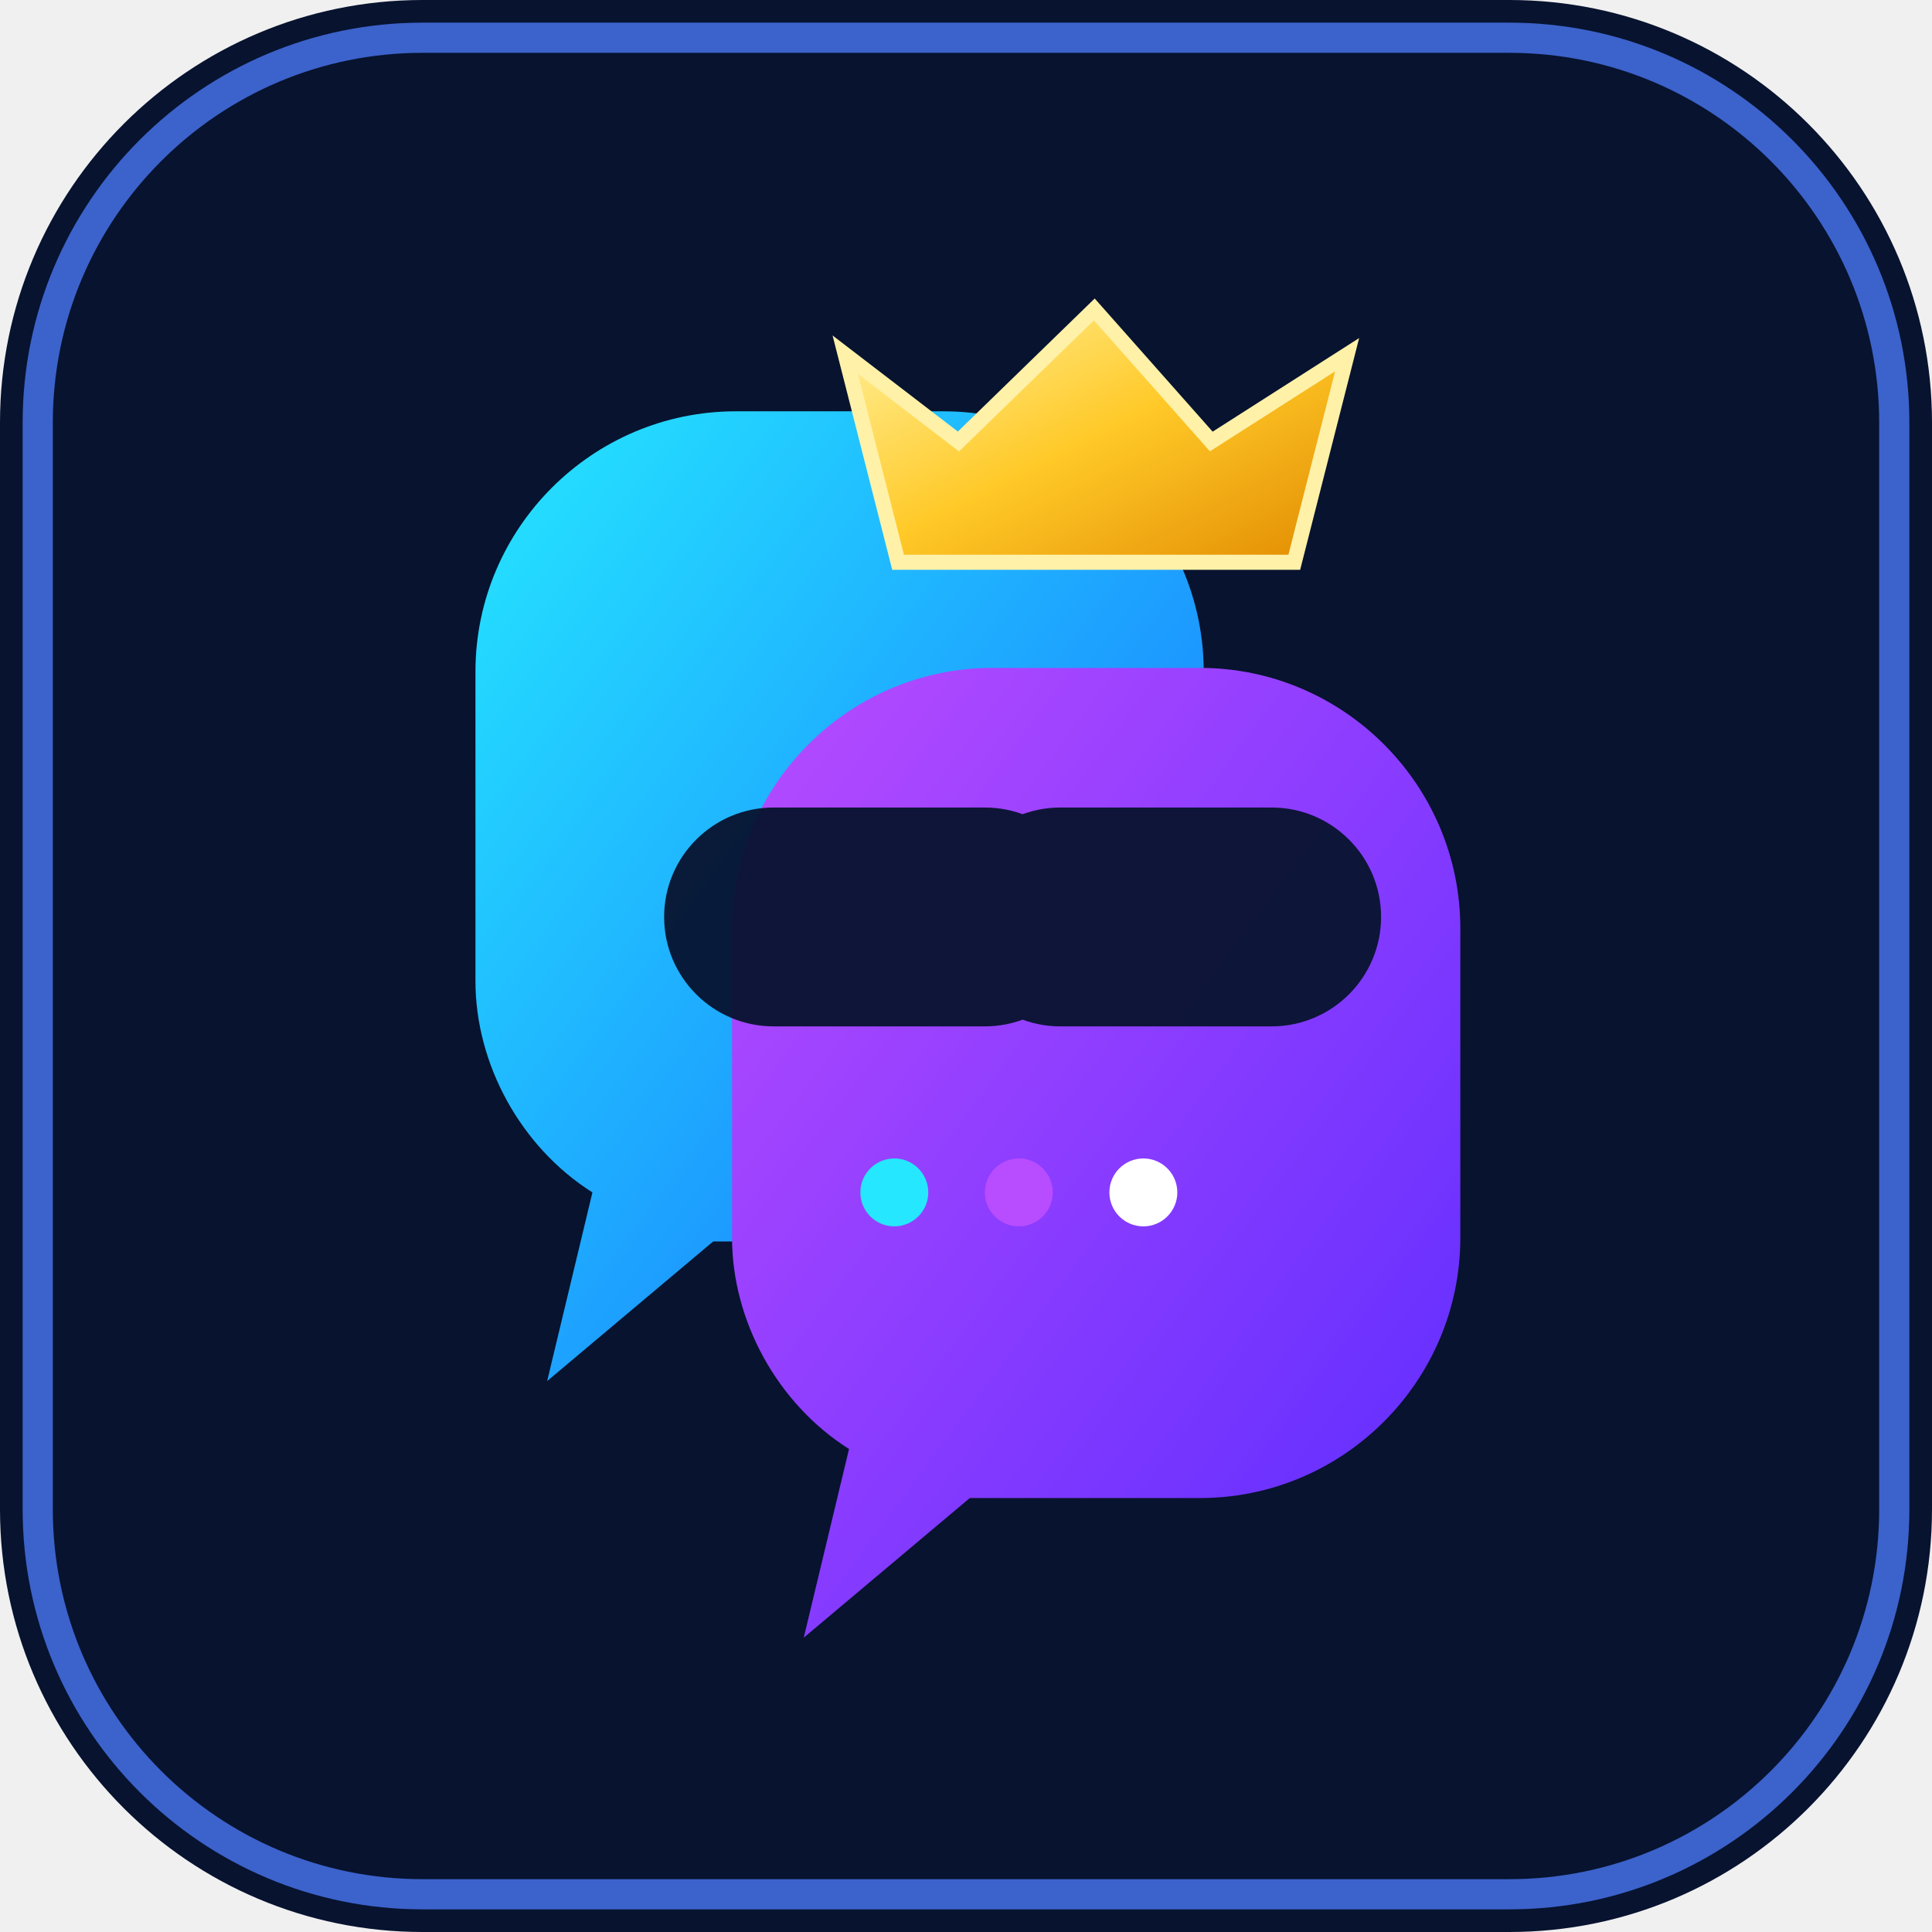
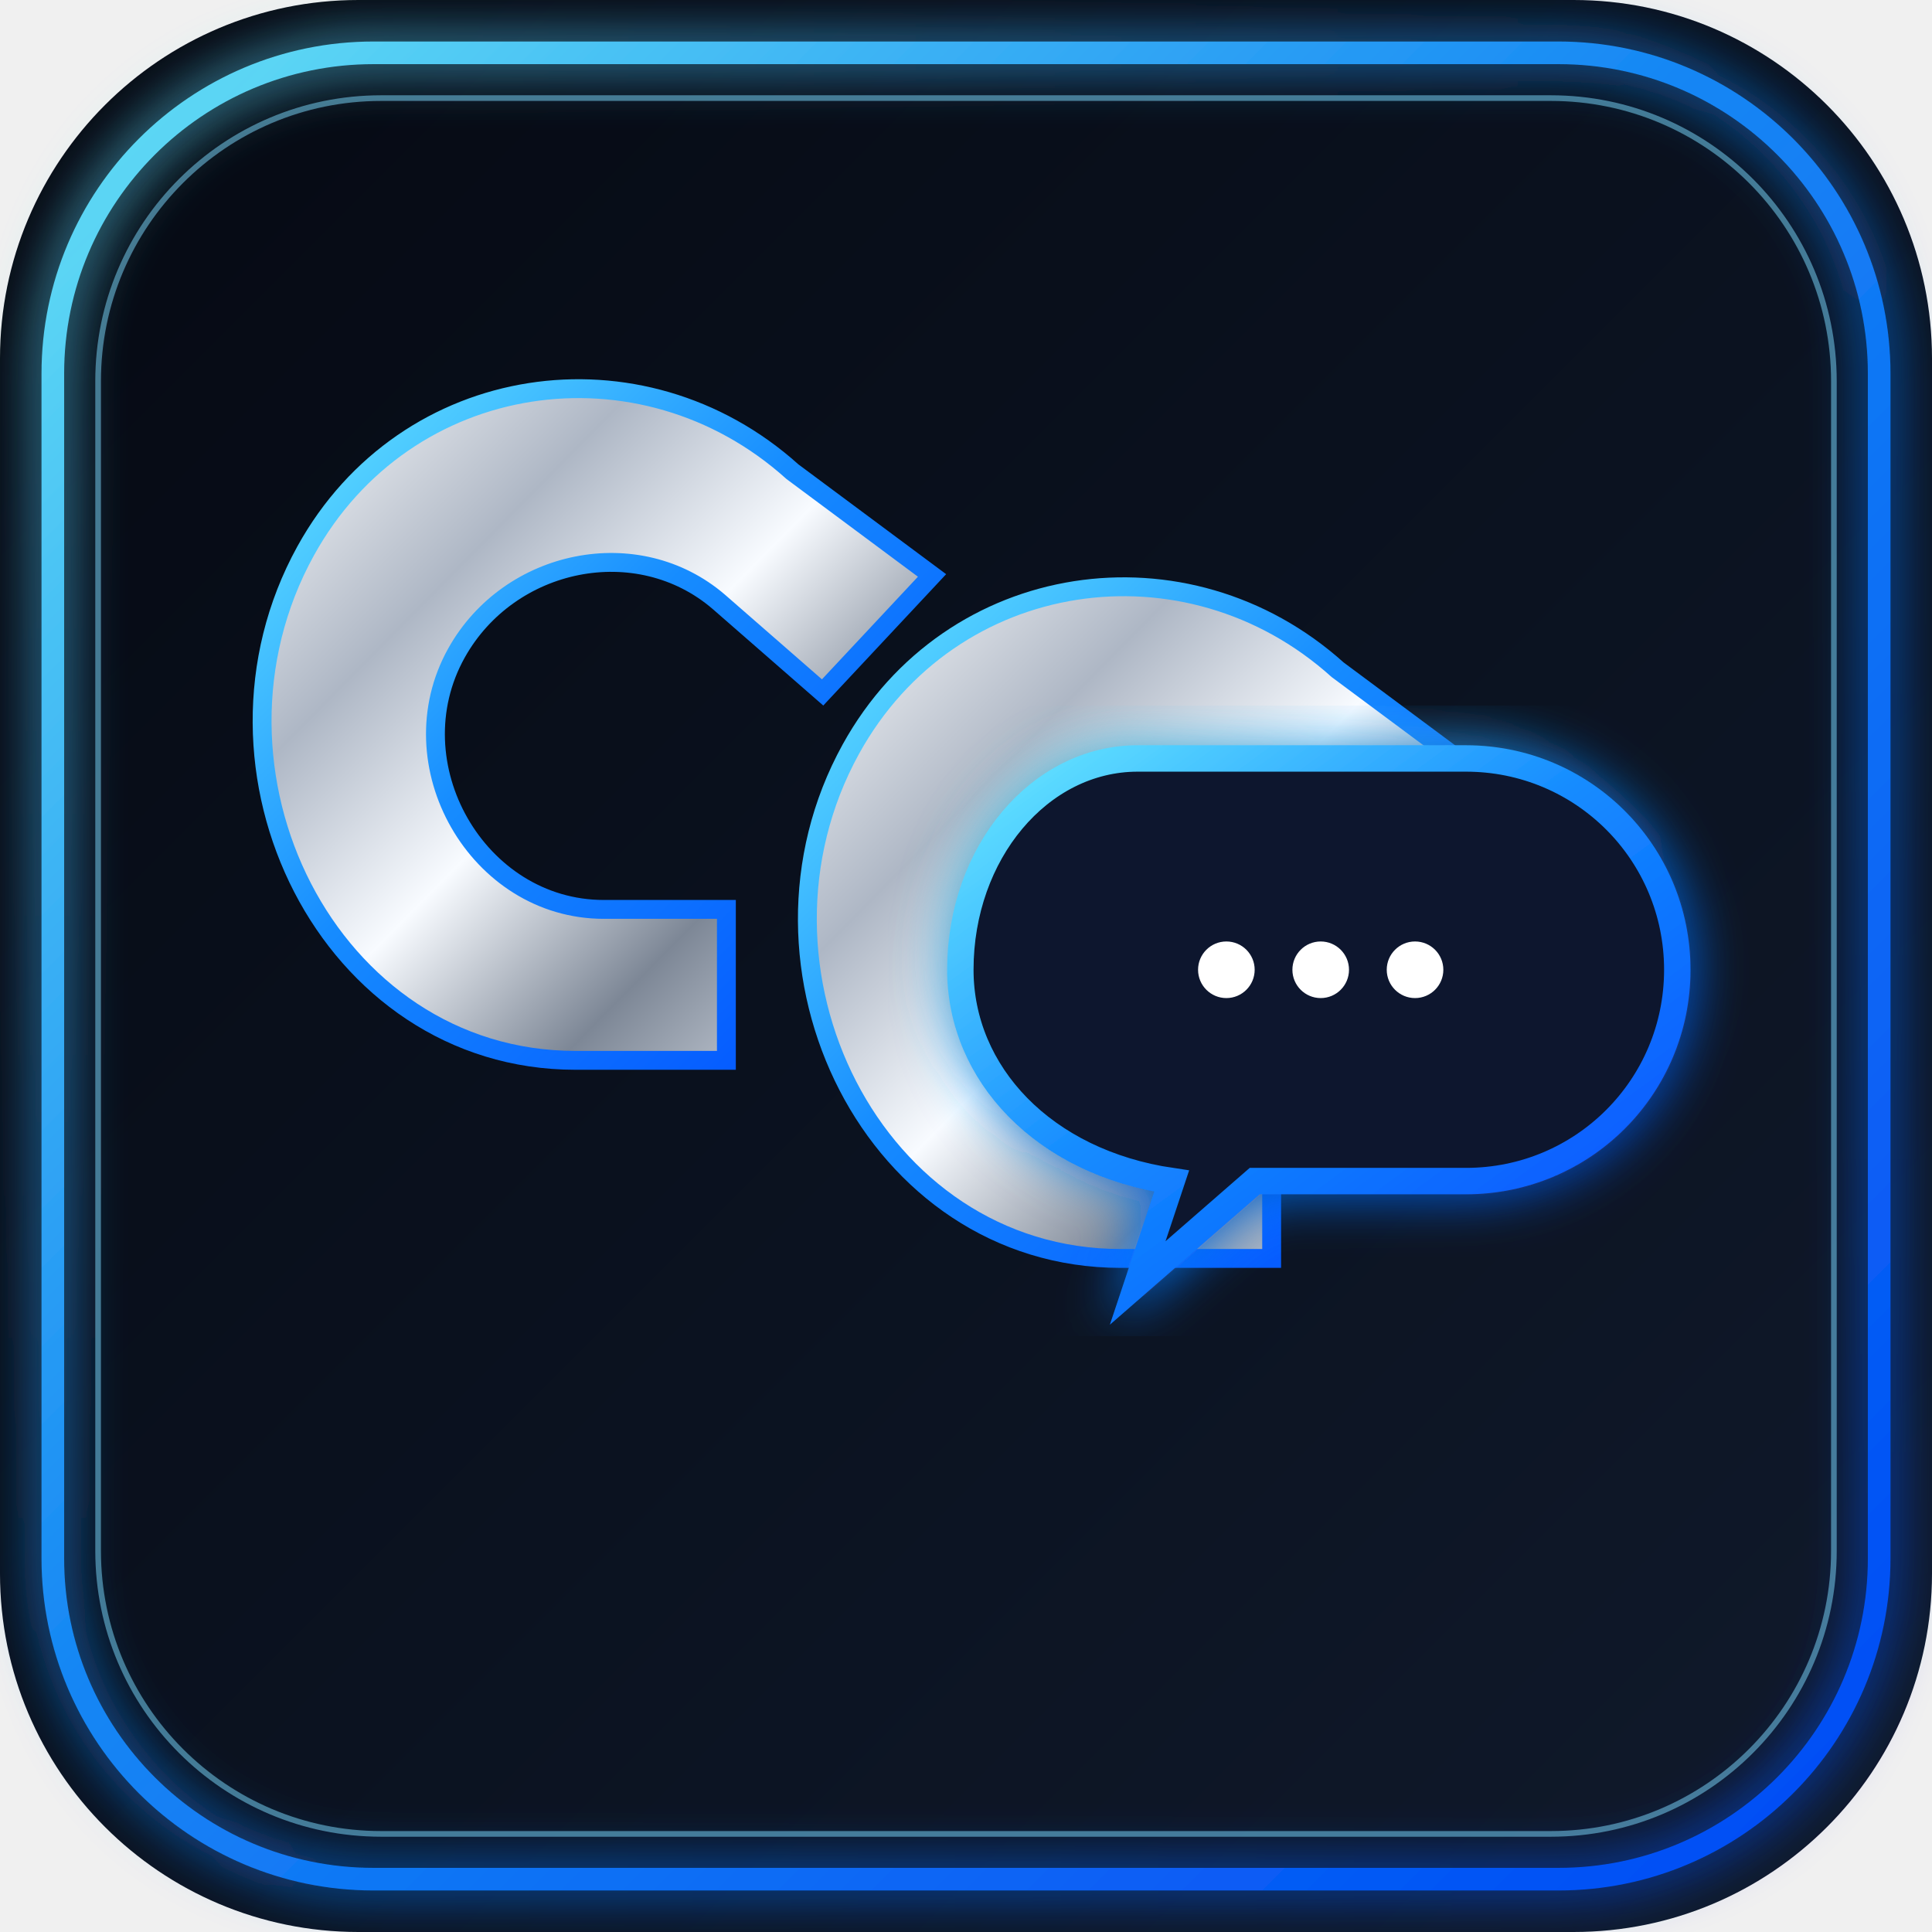
- <svg xmlns="http://www.w3.org/2000/svg" viewBox="0 0 512 512">
+ <svg xmlns="http://www.w3.org/2000/svg" viewBox="0 0 1024 1024">
  <defs>
-     <linearGradient id="cyan" x1="0" y1="0" x2="1" y2="1">
-       <stop offset="0" stop-color="#25E7FF" />
-       <stop offset="1" stop-color="#1769FF" />
+     <linearGradient id="bg" x1="0" y1="0" x2="1" y2="1">
+       <stop stop-color="#050912" />
+       <stop offset="1" stop-color="#101a2c" />
    </linearGradient>
-     <linearGradient id="violet" x1="0" y1="0" x2="1" y2="1">
-       <stop offset="0" stop-color="#B84CFF" />
-       <stop offset="1" stop-color="#5B2CFF" />
+     <linearGradient id="chrome" x1="0" y1="0" x2="1" y2="1">
+       <stop stop-color="#ffffff" />
+       <stop offset=".28" stop-color="#aeb7c5" />
+       <stop offset=".5" stop-color="#f8fbff" />
+       <stop offset=".72" stop-color="#7d8796" />
+       <stop offset="1" stop-color="#eef3fa" />
    </linearGradient>
-     <linearGradient id="gold" x1="0" y1="0" x2="1" y2="1">
-       <stop offset="0" stop-color="#FFF4A3" />
-       <stop offset=".5" stop-color="#FFC928" />
-       <stop offset="1" stop-color="#E18A00" />
+     <linearGradient id="blue" x1="0" y1="0" x2="1" y2="1">
+       <stop stop-color="#69eaff" />
+       <stop offset=".45" stop-color="#168cff" />
+       <stop offset="1" stop-color="#004cff" />
    </linearGradient>
+     <filter id="glow">
+       <feGaussianBlur stdDeviation="14" result="b" />
+       <feMerge>
+         <feMergeNode in="b" />
+         <feMergeNode in="SourceGraphic" />
+       </feMerge>
+     </filter>
  </defs>
-   <rect width="512" height="512" rx="112" fill="#07132F" />
-   <rect x="10" y="10" width="492" height="492" rx="102" fill="none" stroke="#4D7CFF" stroke-width="8" opacity=".75" />
-   <path d="M126 178c0-38 31-69 69-69h55c38 0 69 31 69 69v82c0 38-31 69-69 69h-61l-44 37 12-50c-19-12-31-34-31-56z" fill="url(#cyan)" />
-   <path d="M194 246c0-38 31-69 69-69h55c38 0 69 31 69 69v82c0 38-31 69-69 69h-61l-44 37 12-50c-19-12-31-34-31-56z" fill="url(#violet)" />
-   <path d="M205 214h56c16 0 29 13 29 29s-13 29-29 29h-56c-16 0-29-13-29-29s13-29 29-29zm76 0h56c16 0 29 13 29 29s-13 29-29 29h-56c-16 0-29-13-29-29s13-29 29-29z" fill="#07132F" opacity=".95" />
-   <circle cx="237" cy="316" r="9" fill="#25E7FF" />
-   <circle cx="270" cy="316" r="9" fill="#B84CFF" />
-   <circle cx="303" cy="316" r="9" fill="#FFFFFF" />
-   <path d="M224 94l30 23 36-35 31 35 36-23-14 55H238z" fill="url(#gold)" stroke="#FFF1A8" stroke-width="4" />
+   <rect width="1024" height="1024" rx="190" fill="url(#bg)" />
+   <rect x="28" y="28" width="968" height="968" rx="170" fill="none" stroke="url(#blue)" stroke-width="12" opacity=".95" filter="url(#glow)" />
+   <rect x="52" y="52" width="920" height="920" rx="150" fill="none" stroke="#7edcff" stroke-width="3" opacity=".5" />
+   <path d="M420 250c-80-72-205-54-258 42-64 116 12 270 143 270h80v-80h-65c-67 0-111-77-78-136 28-50 96-64 139-27l55 48 58-62z" fill="url(#chrome)" stroke="url(#blue)" stroke-width="10" />
+   <path d="M604 250c-80-72-205-54-258 42-64 116 12 270 143 270h80v-80h-65c-67 0-111-77-78-136 28-50 96-64 139-27l55 48 58-62z" fill="url(#chrome)" stroke="url(#blue)" stroke-width="10" transform="translate(105 105)" />
+   <path d="M603 402h174c62 0 112 50 112 112s-50 112-112 112H665l-62 54 18-54c-68-10-112-57-112-112 0-62 42-112 94-112z" fill="#07172d" stroke="url(#blue)" stroke-width="14" filter="url(#glow)" />
+   <circle cx="650" cy="514" r="15" fill="#fff" />
+   <circle cx="700" cy="514" r="15" fill="#fff" />
+   <circle cx="750" cy="514" r="15" fill="#fff" />
</svg>
